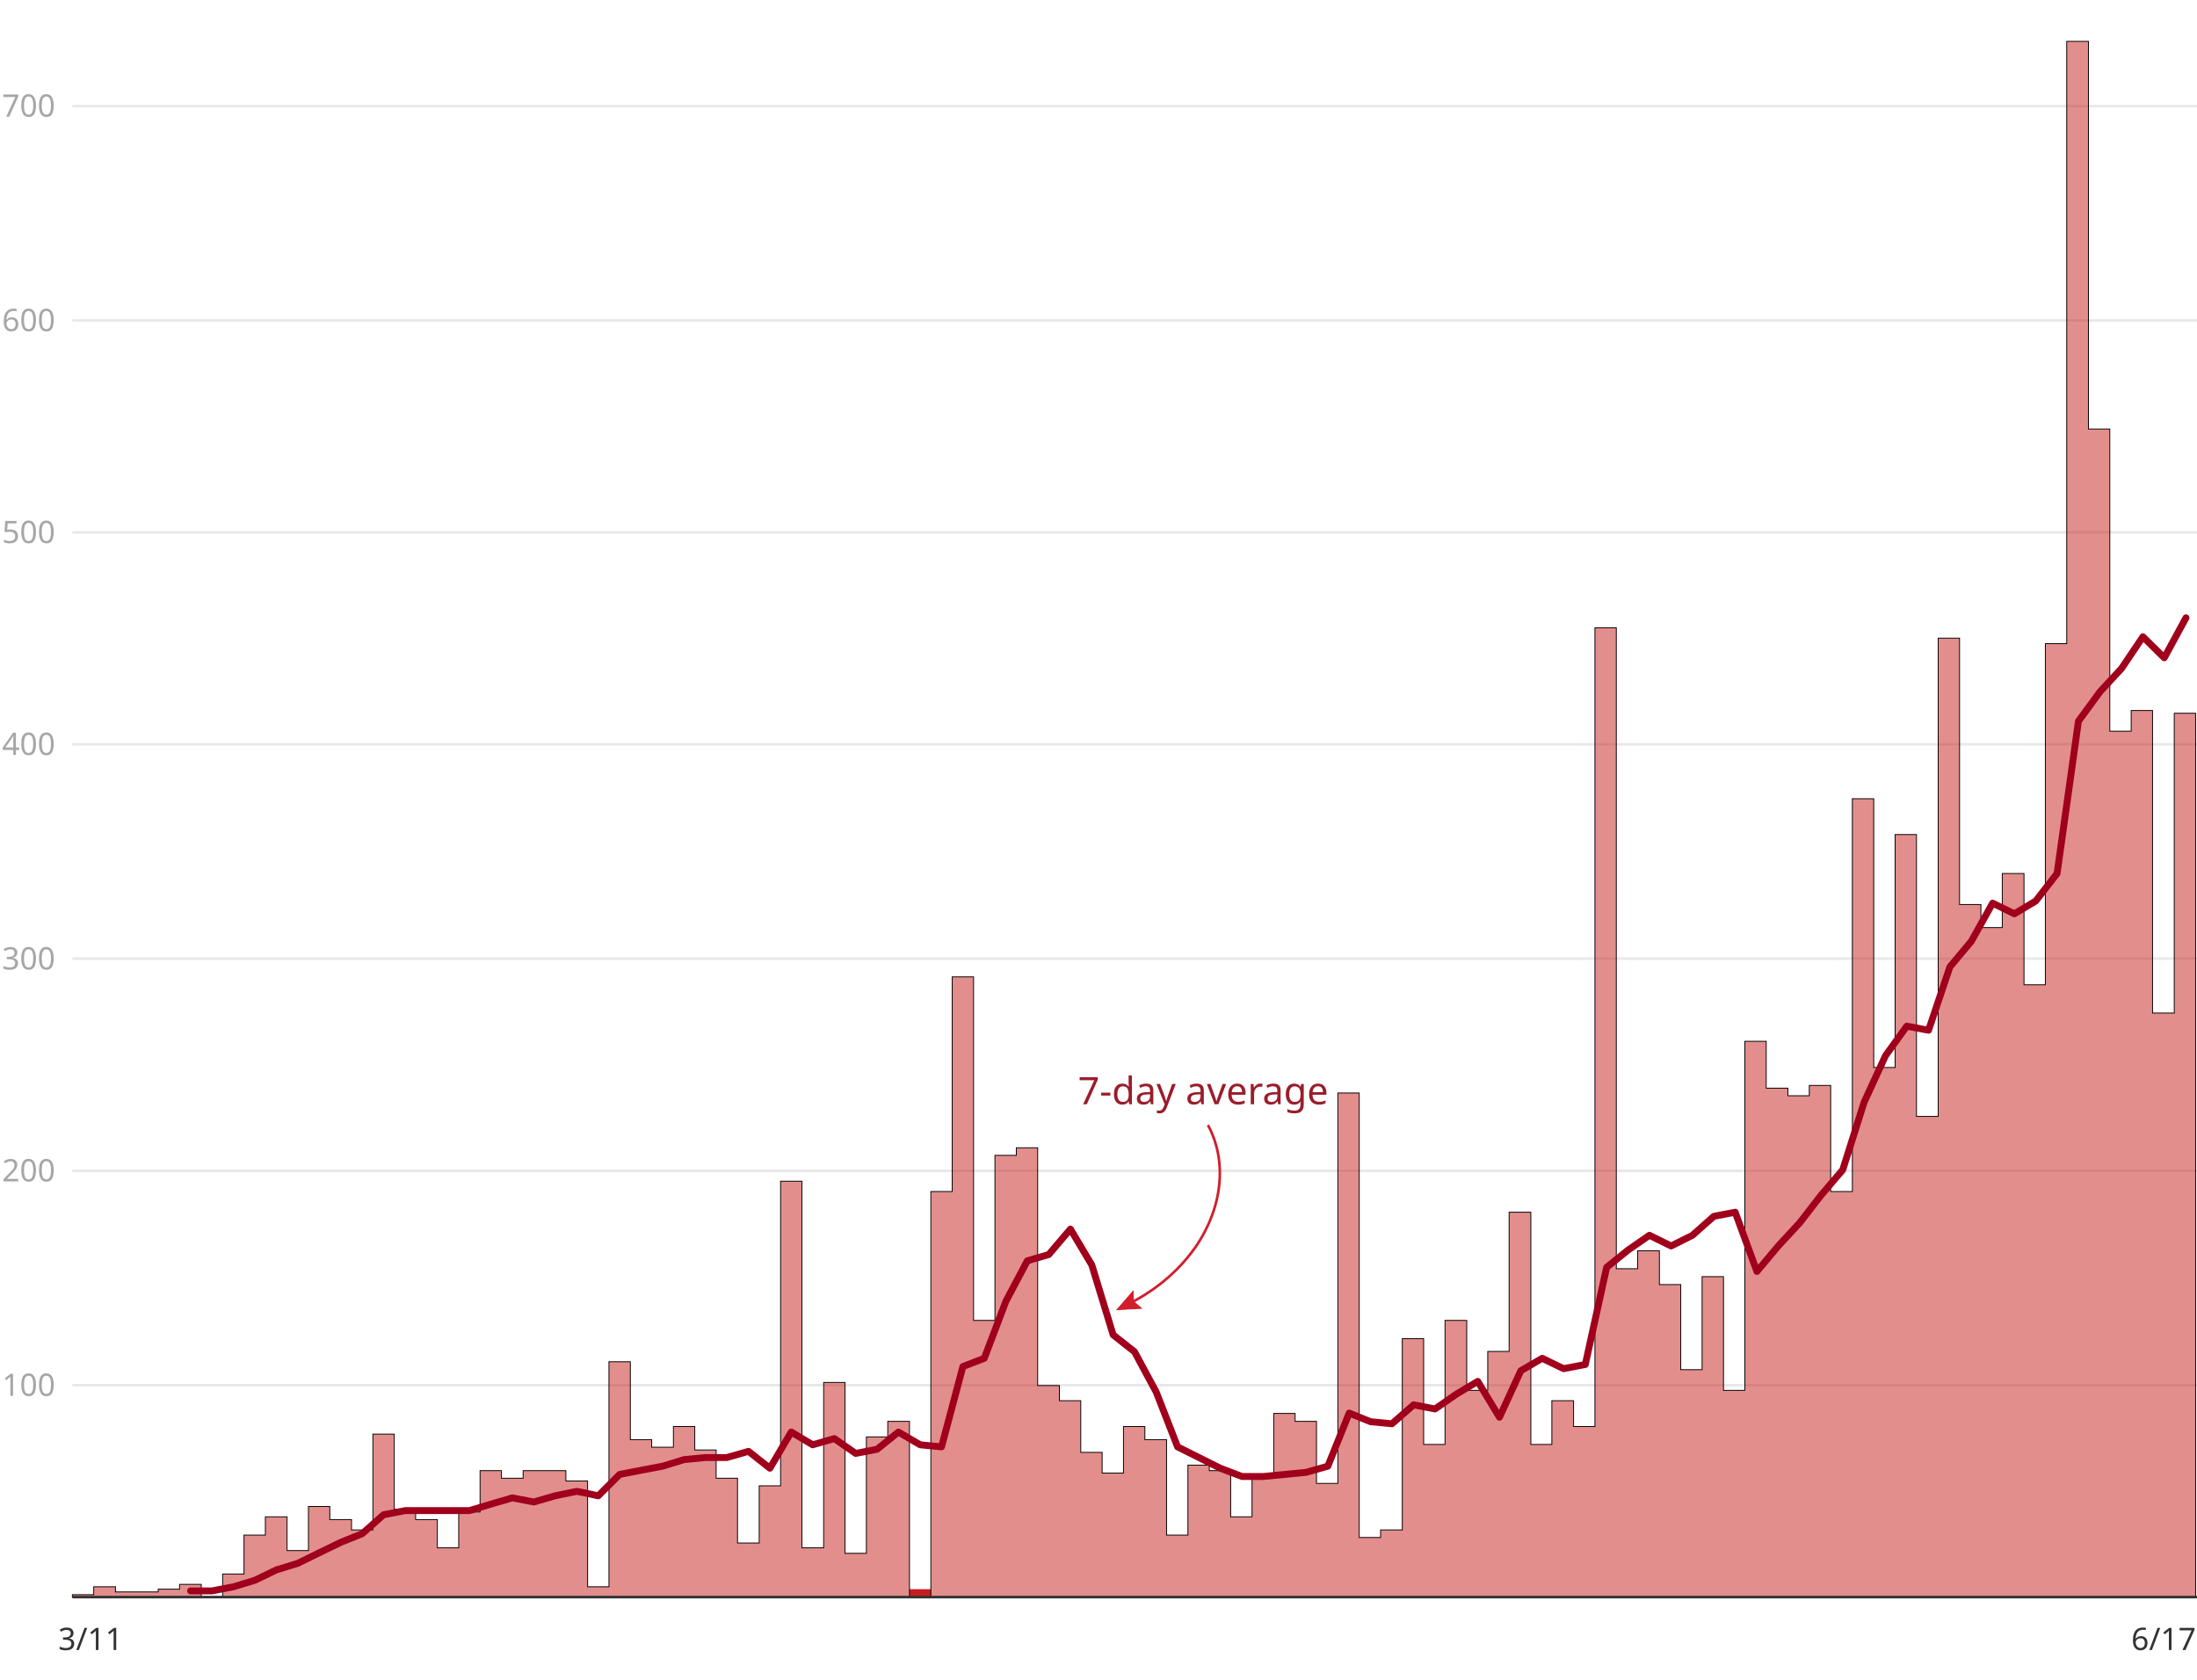
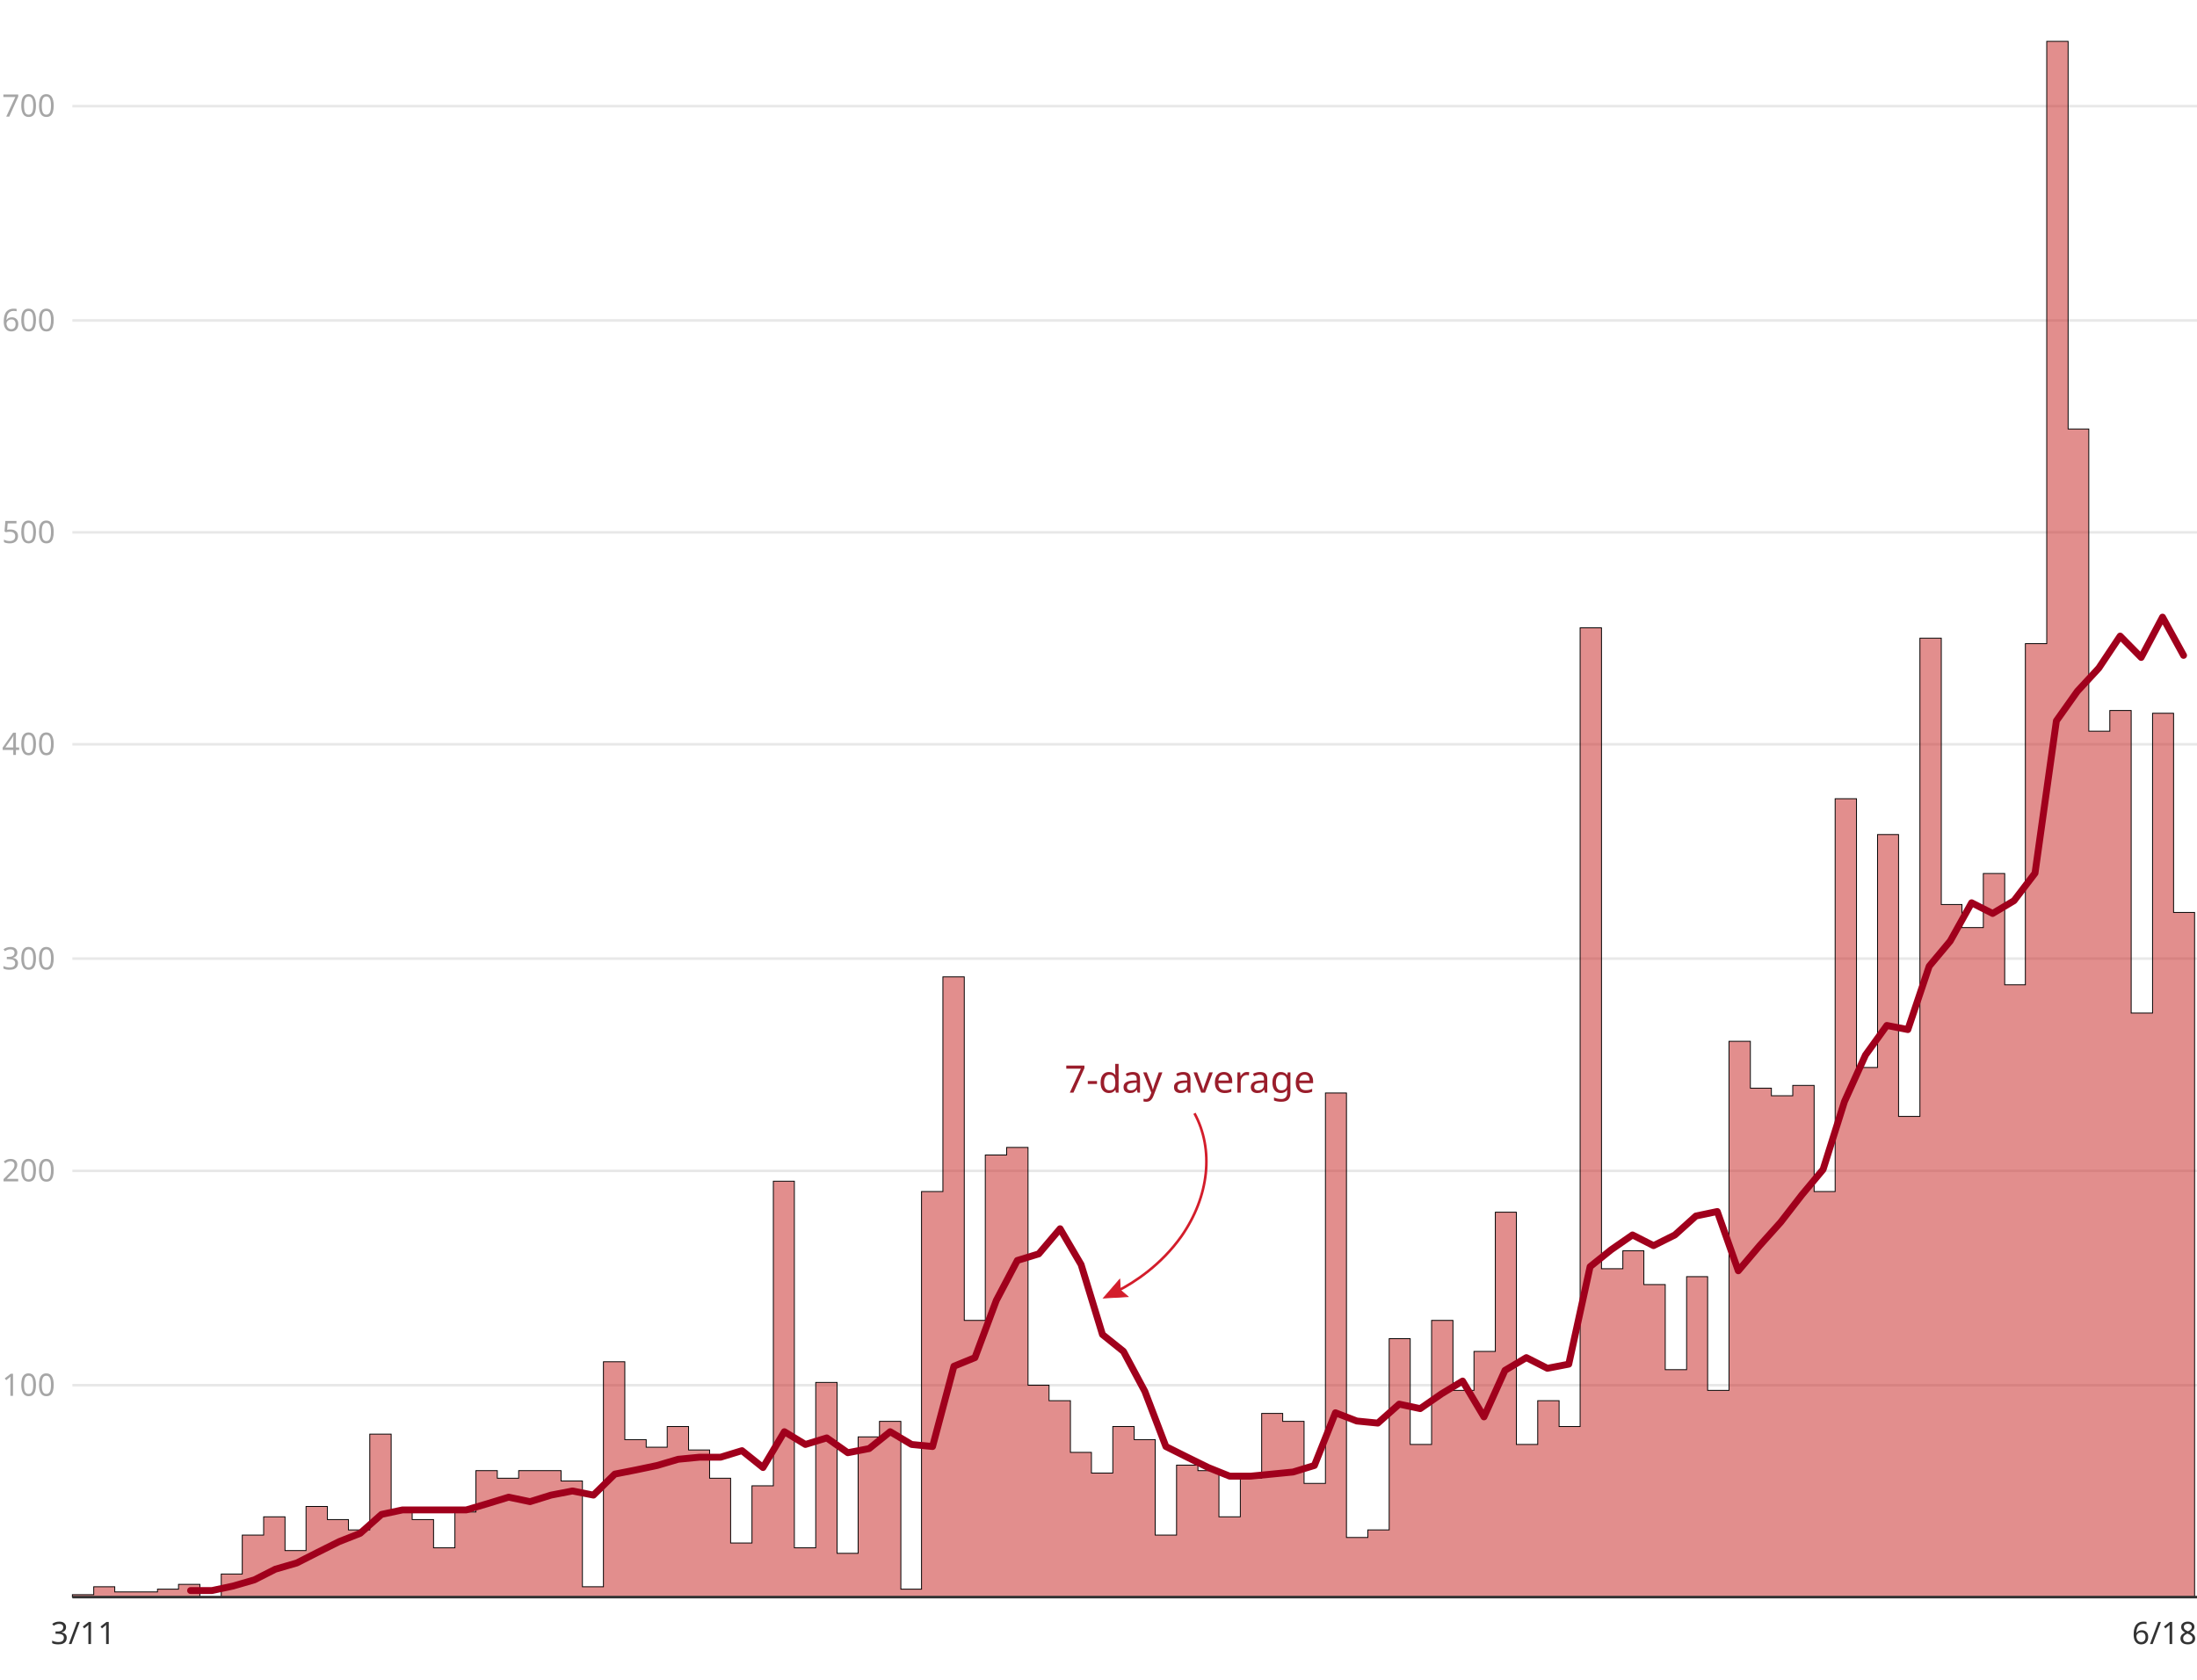
<svg xmlns="http://www.w3.org/2000/svg" xmlns:xlink="http://www.w3.org/1999/xlink" version="1.1" id="Layer_1" x="0px" y="0px" viewBox="0 0 637.5 487.5" style="enable-background:new 0 0 637.5 487.5;" xml:space="preserve">
  <style type="text/css">
	.st0{clip-path:url(#SVGID_2_);}
	.st1{clip-path:url(#SVGID_4_);fill:none;stroke:#E8E8E8;stroke-width:0.75;stroke-miterlimit:10;}
	.st2{clip-path:url(#SVGID_4_);fill:#C71E1D;}
	.st3{clip-path:url(#SVGID_4_);}
	.st4{fill:#C71E1D;fill-opacity:0.5;stroke:#000000;stroke-width:0.25;stroke-miterlimit:10;}
	.st5{clip-path:url(#SVGID_4_);fill:none;stroke:#333333;stroke-width:0.75;stroke-miterlimit:10;}
	.st6{fill:#A6A6A6;}
	.st7{font-family:'Roboto-Regular';}
	.st8{font-size:9px;}
	.st9{fill:none;stroke:#A0001C;stroke-width:2;stroke-linecap:round;stroke-linejoin:round;stroke-miterlimit:10;}
	.st10{fill:#9A1D2B;}
	.st11{font-family:'ArialMT';}
	.st12{font-size:11px;}
	.st13{fill:none;stroke:#D31D2B;stroke-width:0.75;stroke-miterlimit:10;}
	.st14{fill:#D31D2B;stroke:#D31D2B;stroke-width:0.25;stroke-miterlimit:10;}
	.st15{fill:#333333;}
</style>
  <g>
    <defs>
      <rect id="SVGID_1_" width="637.5" height="487.5" />
    </defs>
    <clipPath id="SVGID_2_">
      <use xlink:href="#SVGID_1_" style="overflow:visible;" />
    </clipPath>
    <g class="st0">
      <defs>
        <rect id="SVGID_3_" width="637.5" height="483" />
      </defs>
      <clipPath id="SVGID_4_">
        <use xlink:href="#SVGID_3_" style="overflow:visible;" />
      </clipPath>
      <line class="st1" x1="21" y1="30.8" x2="637.5" y2="30.8" />
      <line class="st1" x1="21" y1="93" x2="637.5" y2="93" />
      <line class="st1" x1="21" y1="154.5" x2="637.5" y2="154.5" />
      <line class="st1" x1="21" y1="216" x2="637.5" y2="216" />
      <line class="st1" x1="21" y1="278.2" x2="637.5" y2="278.2" />
      <line class="st1" x1="21" y1="339.8" x2="637.5" y2="339.8" />
      <line class="st1" x1="21" y1="402" x2="637.5" y2="402" />
-       <path class="st2" d="M58.4,463.5h6.2H58.4z" />
-       <rect x="263.9" y="461.2" class="st2" width="6.2" height="2.2" />
+       <path class="st2" d="M58,463.5h6.2H58z" />
      <g class="st3">
-         <polygon class="st4" points="52.1,461.2 45.9,461.2 45.9,462 39.7,462 33.5,462 33.5,460.5 27.2,460.5 27.2,462.8 21,462.8      21,463.5 27.2,463.5 33.5,463.5 39.7,463.5 45.9,463.5 52.1,463.5 58.4,463.5 58.4,459.8 52.1,459.8    " />
-         <polygon class="st4" points="257.6,417 251.4,417 251.4,450.8 245.2,450.8 245.2,401.2 239,401.2 239,449.2 232.7,449.2      232.7,342.8 226.5,342.8 226.5,431.2 220.3,431.2 220.3,447.8 214,447.8 214,429 207.8,429 207.8,420.8 201.6,420.8 201.6,414      195.4,414 195.4,420 189.1,420 189.1,417.8 182.9,417.8 182.9,395.2 176.7,395.2 176.7,460.5 170.5,460.5 170.5,429.8      164.2,429.8 164.2,426.8 158,426.8 151.8,426.8 151.8,429 145.5,429 145.5,426.8 139.3,426.8 139.3,438.8 133.1,438.8      133.1,449.2 126.9,449.2 126.9,441 120.6,441 120.6,438 114.4,438 114.4,416.2 108.2,416.2 108.2,444 102,444 102,441 95.7,441      95.7,437.2 89.5,437.2 89.5,450 83.3,450 83.3,440.2 77,440.2 77,445.5 70.8,445.5 70.8,456.8 64.6,456.8 64.6,463.5 70.8,463.5      77,463.5 83.3,463.5 89.5,463.5 95.7,463.5 102,463.5 108.2,463.5 114.4,463.5 120.6,463.5 126.9,463.5 133.1,463.5 139.3,463.5      145.5,463.5 151.8,463.5 151.8,463.5 158,463.5 164.2,463.5 170.5,463.5 170.5,463.5 176.7,463.5 182.9,463.5 189.1,463.5      195.4,463.5 201.6,463.5 207.8,463.5 214,463.5 220.3,463.5 220.3,463.5 226.5,463.5 232.7,463.5 239,463.5 239,463.5      245.2,463.5 251.4,463.5 257.6,463.5 263.9,463.5 263.9,412.5 257.6,412.5    " />
-         <polygon class="st4" points="630.9,207 630.9,294 624.6,294 624.6,206.2 618.4,206.2 618.4,212.2 612.2,212.2 612.2,124.5      606,124.5 606,12 599.7,12 599.7,186.8 593.5,186.8 593.5,285.8 587.3,285.8 587.3,253.5 581,253.5 581,269.2 574.8,269.2      574.8,262.5 568.6,262.5 568.6,185.2 562.4,185.2 562.4,324 556.1,324 556.1,242.2 549.9,242.2 549.9,309.8 543.7,309.8      543.7,231.8 537.5,231.8 537.5,345.8 531.2,345.8 531.2,315 525,315 525,318 518.8,318 518.8,315.8 512.5,315.8 512.5,302.2      506.3,302.2 506.3,403.5 500.1,403.5 500.1,370.5 493.9,370.5 493.9,397.5 487.7,397.5 487.7,372.8 481.5,372.8 481.5,363      475.2,363 475.2,368.2 469,368.2 469,182.2 462.8,182.2 462.8,414 456.6,414 456.6,406.5 450.3,406.5 450.3,419.2 444.2,419.2      444.2,351.8 437.9,351.8 437.9,392.2 431.7,392.2 431.7,403.5 425.6,403.5 425.6,383.2 419.3,383.2 419.3,419.2 413.1,419.2      413.1,388.5 406.9,388.5 406.9,444 400.6,444 400.6,446.2 394.4,446.2 394.4,317.2 388.2,317.2 388.2,430.5 382,430.5 382,412.5      375.8,412.5 375.8,410.2 369.6,410.2 369.6,429 363.3,429 363.3,440.2 357.1,440.2 357.1,426.8 350.9,426.8 350.9,425.2      344.7,425.2 344.7,445.5 338.5,445.5 338.5,417.8 332.2,417.8 332.2,414 326,414 326,427.5 319.8,427.5 319.8,421.5 313.6,421.5      313.6,406.5 307.4,406.5 307.4,402.1 301.1,402.1 301.1,333.1 294.9,333.1 294.9,335.3 288.7,335.3 288.7,383.2 282.5,383.2      282.5,283.5 276.3,283.5 276.3,345.8 270.1,345.8 270.1,463.5 276.3,463.5 282.5,463.5 288.7,463.5 288.7,463.6 294.9,463.6      301.1,463.6 307.4,463.6 307.4,463.5 313.6,463.5 319.8,463.5 326,463.5 332.2,463.5 338.5,463.5 344.7,463.5 350.9,463.5      357.1,463.5 357.1,463.5 363.3,463.5 369.6,463.5 375.7,463.5 375.8,463.5 382,463.5 388.2,463.5 394.4,463.5 400.6,463.5      406.9,463.5 413.1,463.5 419.3,463.5 425.5,463.5 425.6,463.5 431.7,463.5 437.9,463.5 444.1,463.5 444.2,463.5 450.3,463.5      456.6,463.5 462.8,463.5 469,463.5 475.2,463.5 481.5,463.5 487.7,463.5 493.9,463.5 493.9,463.5 500.1,463.5 506.3,463.5      512.5,463.5 518.8,463.5 525,463.5 531.2,463.5 531.2,463.5 537.5,463.5 543.7,463.5 543.7,463.5 549.9,463.5 556.1,463.5      562.4,463.5 562.4,463.5 568.6,463.5 574.8,463.5 581,463.5 581,463.5 587.3,463.5 593.5,463.5 599.7,463.5 599.7,463.5      606,463.5 612.2,463.5 612.2,463.5 618.4,463.5 624.6,463.5 630.9,463.5 630.9,463.5 637.1,463.5 637.1,207    " />
+         <polygon class="st4" points="51.8,461.2 45.7,461.2 45.7,462 39.5,462 33.3,462 33.3,460.5 27.2,460.5 27.2,462.8 21,462.8      21,463.5 27.2,463.5 33.3,463.5 39.5,463.5 45.7,463.5 51.8,463.5 58,463.5 58,459.8 51.8,459.8    " />
+         <polygon class="st4" points="630.7,264.8 630.7,207 624.6,207 624.6,294 618.4,294 618.4,206.2 612.2,206.2 612.2,212.2      606.1,212.2 606.1,124.5 600.1,124.5 600.1,12 593.9,12 593.9,186.8 587.7,186.8 587.7,285.8 581.7,285.8 581.7,253.5      575.5,253.5 575.5,269.2 569.3,269.2 569.3,262.5 563.3,262.5 563.3,185.2 557.1,185.2 557.1,324 550.9,324 550.9,242.2      544.8,242.2 544.8,309.8 538.7,309.8 538.7,231.8 532.5,231.8 532.5,345.8 526.4,345.8 526.4,315 520.2,315 520.2,318 514,318      514,315.8 507.9,315.8 507.9,302.2 501.7,302.2 501.7,403.5 495.5,403.5 495.5,370.5 489.4,370.5 489.4,397.5 483.2,397.5      483.2,372.8 477,372.8 477,363 470.9,363 470.9,368.2 464.7,368.2 464.7,182.2 458.5,182.2 458.5,414 452.4,414 452.4,406.5      446.2,406.5 446.2,419.2 440,419.2 440,351.8 433.9,351.8 433.9,392.2 427.7,392.2 427.7,403.5 421.6,403.5 421.6,383.2      415.4,383.2 415.4,419.2 409.2,419.2 409.2,388.5 403.1,388.5 403.1,444 396.9,444 396.9,446.2 390.7,446.2 390.7,317.2      384.6,317.2 384.6,430.5 378.4,430.5 378.4,412.5 372.2,412.5 372.2,410.2 366.1,410.2 366.1,429 359.9,429 359.9,440.2      353.7,440.2 353.7,426.8 347.6,426.8 347.6,425.2 341.4,425.2 341.4,445.5 335.2,445.5 335.2,417.8 329.1,417.8 329.1,414      322.9,414 322.9,427.5 316.7,427.5 316.7,421.5 310.6,421.5 310.6,406.5 304.4,406.5 304.4,402 298.3,402 298.3,333 292.1,333      292.1,335.2 285.9,335.2 285.9,383.2 279.8,383.2 279.8,283.5 273.6,283.5 273.6,345.8 267.4,345.8 267.4,461.2 261.4,461.2      261.4,412.5 255.2,412.5 255.2,417 249,417 249,450.8 242.9,450.8 242.9,401.2 236.7,401.2 236.7,449.2 230.5,449.2 230.5,342.8      224.4,342.8 224.4,431.2 218.2,431.2 218.2,447.8 212,447.8 212,429 205.9,429 205.9,420.8 199.8,420.8 199.8,414 193.6,414      193.6,420 187.5,420 187.5,417.8 181.3,417.8 181.3,395.2 175.1,395.2 175.1,460.5 169,460.5 169,429.8 162.8,429.8 162.8,426.8      156.6,426.8 150.5,426.8 150.5,429 144.3,429 144.3,426.8 138.1,426.8 138.1,438.8 132,438.8 132,449.2 125.8,449.2 125.8,441      119.6,441 119.6,438 113.5,438 113.5,416.2 107.3,416.2 107.3,444 101.1,444 101.1,441 95,441 95,437.2 88.8,437.2 88.8,450      82.7,450 82.7,440.2 76.5,440.2 76.5,445.5 70.3,445.5 70.3,456.8 64.2,456.8 64.2,463.5 70.3,463.5 76.5,463.5 82.7,463.5      88.8,463.5 95,463.5 101.1,463.5 107.3,463.5 113.5,463.5 119.6,463.5 125.8,463.5 132,463.5 138.1,463.5 144.3,463.5      150.5,463.5 156.6,463.5 162.8,463.5 169,463.5 175.1,463.5 181.3,463.5 187.5,463.5 193.6,463.5 199.7,463.5 199.8,463.5      205.9,463.5 212,463.5 218.2,463.5 224.4,463.5 230.5,463.5 236.7,463.5 242.9,463.5 249,463.5 255.2,463.5 261.3,463.5      261.4,463.5 267.4,463.5 267.5,463.5 273.6,463.5 279.8,463.5 279.8,463.5 285.9,463.5 292.1,463.5 298.3,463.5 298.3,463.5      304.4,463.5 310.6,463.5 316.7,463.5 322.9,463.5 329.1,463.5 335.2,463.5 341.4,463.5 347.6,463.5 353.7,463.5 359.9,463.5      366.1,463.5 366.1,463.5 372.2,463.5 378.4,463.5 384.6,463.5 384.6,463.5 390.7,463.5 396.9,463.5 403.1,463.5 409.2,463.5      415.4,463.5 421.6,463.5 427.7,463.5 433.9,463.5 433.9,463.5 440,463.5 446.2,463.5 452.4,463.5 452.4,463.5 458.5,463.5      464.7,463.5 470.9,463.5 477,463.5 483.2,463.5 489.4,463.5 495.5,463.5 501.7,463.5 507.9,463.5 514,463.5 520.2,463.5      526.3,463.5 526.4,463.5 532.5,463.5 538.7,463.5 544.8,463.5 544.8,463.5 550.9,463.5 557.1,463.5 563.2,463.5 563.2,463.5      569.3,463.5 575.5,463.5 581.6,463.5 581.7,463.5 587.7,463.5 593.9,463.5 600,463.5 600.1,463.5 606.1,463.5 612.2,463.5      612.3,463.5 618.4,463.5 624.6,463.5 630.7,463.5 630.7,463.5 636.8,463.5 636.8,264.8    " />
      </g>
      <line class="st5" x1="21" y1="463.5" x2="637.5" y2="463.5" />
    </g>
    <g class="st0">
      <text transform="matrix(1 0 0 1 0.5889 405.0996)" class="st6 st7 st8">100</text>
    </g>
    <g class="st0">
      <text transform="matrix(1 0 0 1 0.5889 342.8496)" class="st6 st7 st8">200</text>
    </g>
    <g class="st0">
      <text transform="matrix(1 0 0 1 0.5889 281.3496)" class="st6 st7 st8">300</text>
    </g>
    <g class="st0">
      <text transform="matrix(1 0 0 1 0.5889 219.0996)" class="st6 st7 st8">400</text>
    </g>
    <g class="st0">
      <text transform="matrix(1 0 0 1 0.5889 157.5996)" class="st6 st7 st8">500</text>
    </g>
    <g class="st0">
      <text transform="matrix(1 0 0 1 0.5889 96.0996)" class="st6 st7 st8">600</text>
    </g>
    <g class="st0">
      <text transform="matrix(1 0 0 1 0.5889 33.8496)" class="st6 st7 st8">700</text>
    </g>
  </g>
-   <polyline class="st9" points="55.3,461.7 61.5,461.7 67.8,460.5 74,458.6 80.2,455.6 86.4,453.7 92.7,450.6 98.9,447.6 105.1,445.1   111.3,439.6 117.6,438.4 123.8,438.4 130,438.4 136.2,438.4 142.5,436.5 148.7,434.7 154.9,435.9 161.1,434.1 167.4,432.8   173.6,434.1 179.8,427.9 186,426.7 192.3,425.5 198.5,423.6 204.7,423 210.9,423 217.2,421.2 223.4,426.1 229.6,415.6 235.8,419.3   242.1,417.5 248.3,421.8 254.5,420.6 260.7,415.6 267,419.3 273.2,419.9 279.4,396.6 285.6,394.2 291.9,377.6 298.1,365.9   304.3,364.1 310.6,356.7 316.8,367.1 323,387.4 329.2,392.3 335.5,404 341.7,419.9 347.9,423 354.1,426.1 360.4,428.5 366.6,428.5   372.8,427.9 379,427.3 385.3,425.5 391.5,410.1 397.7,412.6 403.9,413.2 410.2,407.7 416.4,408.9 422.6,404.6 428.8,400.9   435.1,411.3 441.3,397.8 447.5,394.2 453.7,397.2 460,396 466.2,367.8 472.4,362.8 478.6,358.5 484.9,361.6 491.1,358.5 497.3,353   503.5,351.8 509.8,369 516,361.6 522.2,354.9 528.4,346.9 534.7,339.5 540.9,319.9 547.1,306.4 553.3,297.8 559.6,299 565.8,280.6   572,273.2 578.2,262.1 584.5,265.2 590.7,261.5 596.9,253.5 603.1,209.3 609.4,200.7 615.6,194 621.8,184.8 628,190.9 634.3,179.3   " />
-   <text transform="matrix(1 0 0 1 312.7864 320.4724)" class="st10 st11 st12">7-day average</text>
+   <polyline class="st9" points="55.3,461.6 61.5,461.6 67.6,460.3 73.8,458.5 79.9,455.4 86.1,453.6 92.2,450.5 98.4,447.4 104.5,445   110.7,439.5 116.8,438.2 123,438.2 129.1,438.2 135.3,438.2 141.4,436.4 147.6,434.5 153.8,435.8 159.9,433.9 166.1,432.7   172.2,433.9 178.4,427.8 184.5,426.6 190.7,425.3 196.8,423.5 203,422.9 209.1,422.9 215.3,421 221.4,425.9 227.6,415.5   233.7,419.2 239.9,417.3 246,421.6 252.2,420.4 258.3,415.5 264.5,419.2 270.6,419.8 276.8,396.5 282.9,394 289.1,377.4   295.2,365.8 301.4,363.9 307.6,356.6 313.7,367 319.9,387.3 326,392.2 332.2,403.8 338.3,419.8 344.5,422.9 350.6,425.9   356.8,428.4 362.9,428.4 369.1,427.8 375.2,427.2 381.4,425.3 387.5,410 393.7,412.4 399.8,413 406,407.5 412.1,408.8 418.3,404.5   424.4,400.8 430.6,411.2 436.7,397.7 442.9,394 449,397.1 455.2,395.9 461.4,367.6 467.5,362.7 473.7,358.4 479.8,361.5 486,358.4   492.1,352.9 498.3,351.6 504.4,368.8 510.6,361.5 516.7,354.7 522.9,346.7 529,339.4 535.2,319.7 541.3,306.2 547.5,297.6   553.6,298.8 559.8,280.4 565.9,273.1 572.1,262 578.2,265.1 584.4,261.4 590.5,253.4 596.7,209.2 602.8,200.6 609,193.9   615.2,184.6 621.3,190.8 627.5,179.1 633.6,190.2 " />
+   <text transform="matrix(1 0 0 1 308.916 317.1082)" class="st10 st11 st12">7-day average</text>
  <g>
    <g>
-       <path class="st13" d="M350.5,326.5c5.7,10.5,4.3,24.1-3.8,35.7c-5.9,8.3-13.5,13.3-18.6,15.9" />
+       <path class="st13" d="M346.6,323.1c5.7,10.5,4.3,24.1-3.8,35.7c-5.9,8.3-13.5,13.3-18.6,15.9" />
      <g>
-         <polygon class="st14" points="328.8,374.7 328.9,377.7 331.2,379.7 324.1,380.1    " />
+         <polygon class="st14" points="324.9,371.3 325.1,374.4 327.3,376.3 320.2,376.7    " />
      </g>
    </g>
  </g>
  <g>
-     <text transform="matrix(1 0 0 1 618.4174 478.8526)" class="st15 st7 st8">6/17</text>
+     <text transform="matrix(1 0 0 1 618.621 477.1302)" class="st15 st7 st8">6/18</text>
  </g>
  <g>
-     <text transform="matrix(1 0 0 1 16.8925 478.8528)" class="st15 st7 st8">3/11</text>
+     <text transform="matrix(1 0 0 1 14.7257 477.1302)" class="st15 st7 st8">3/11</text>
  </g>
</svg>
